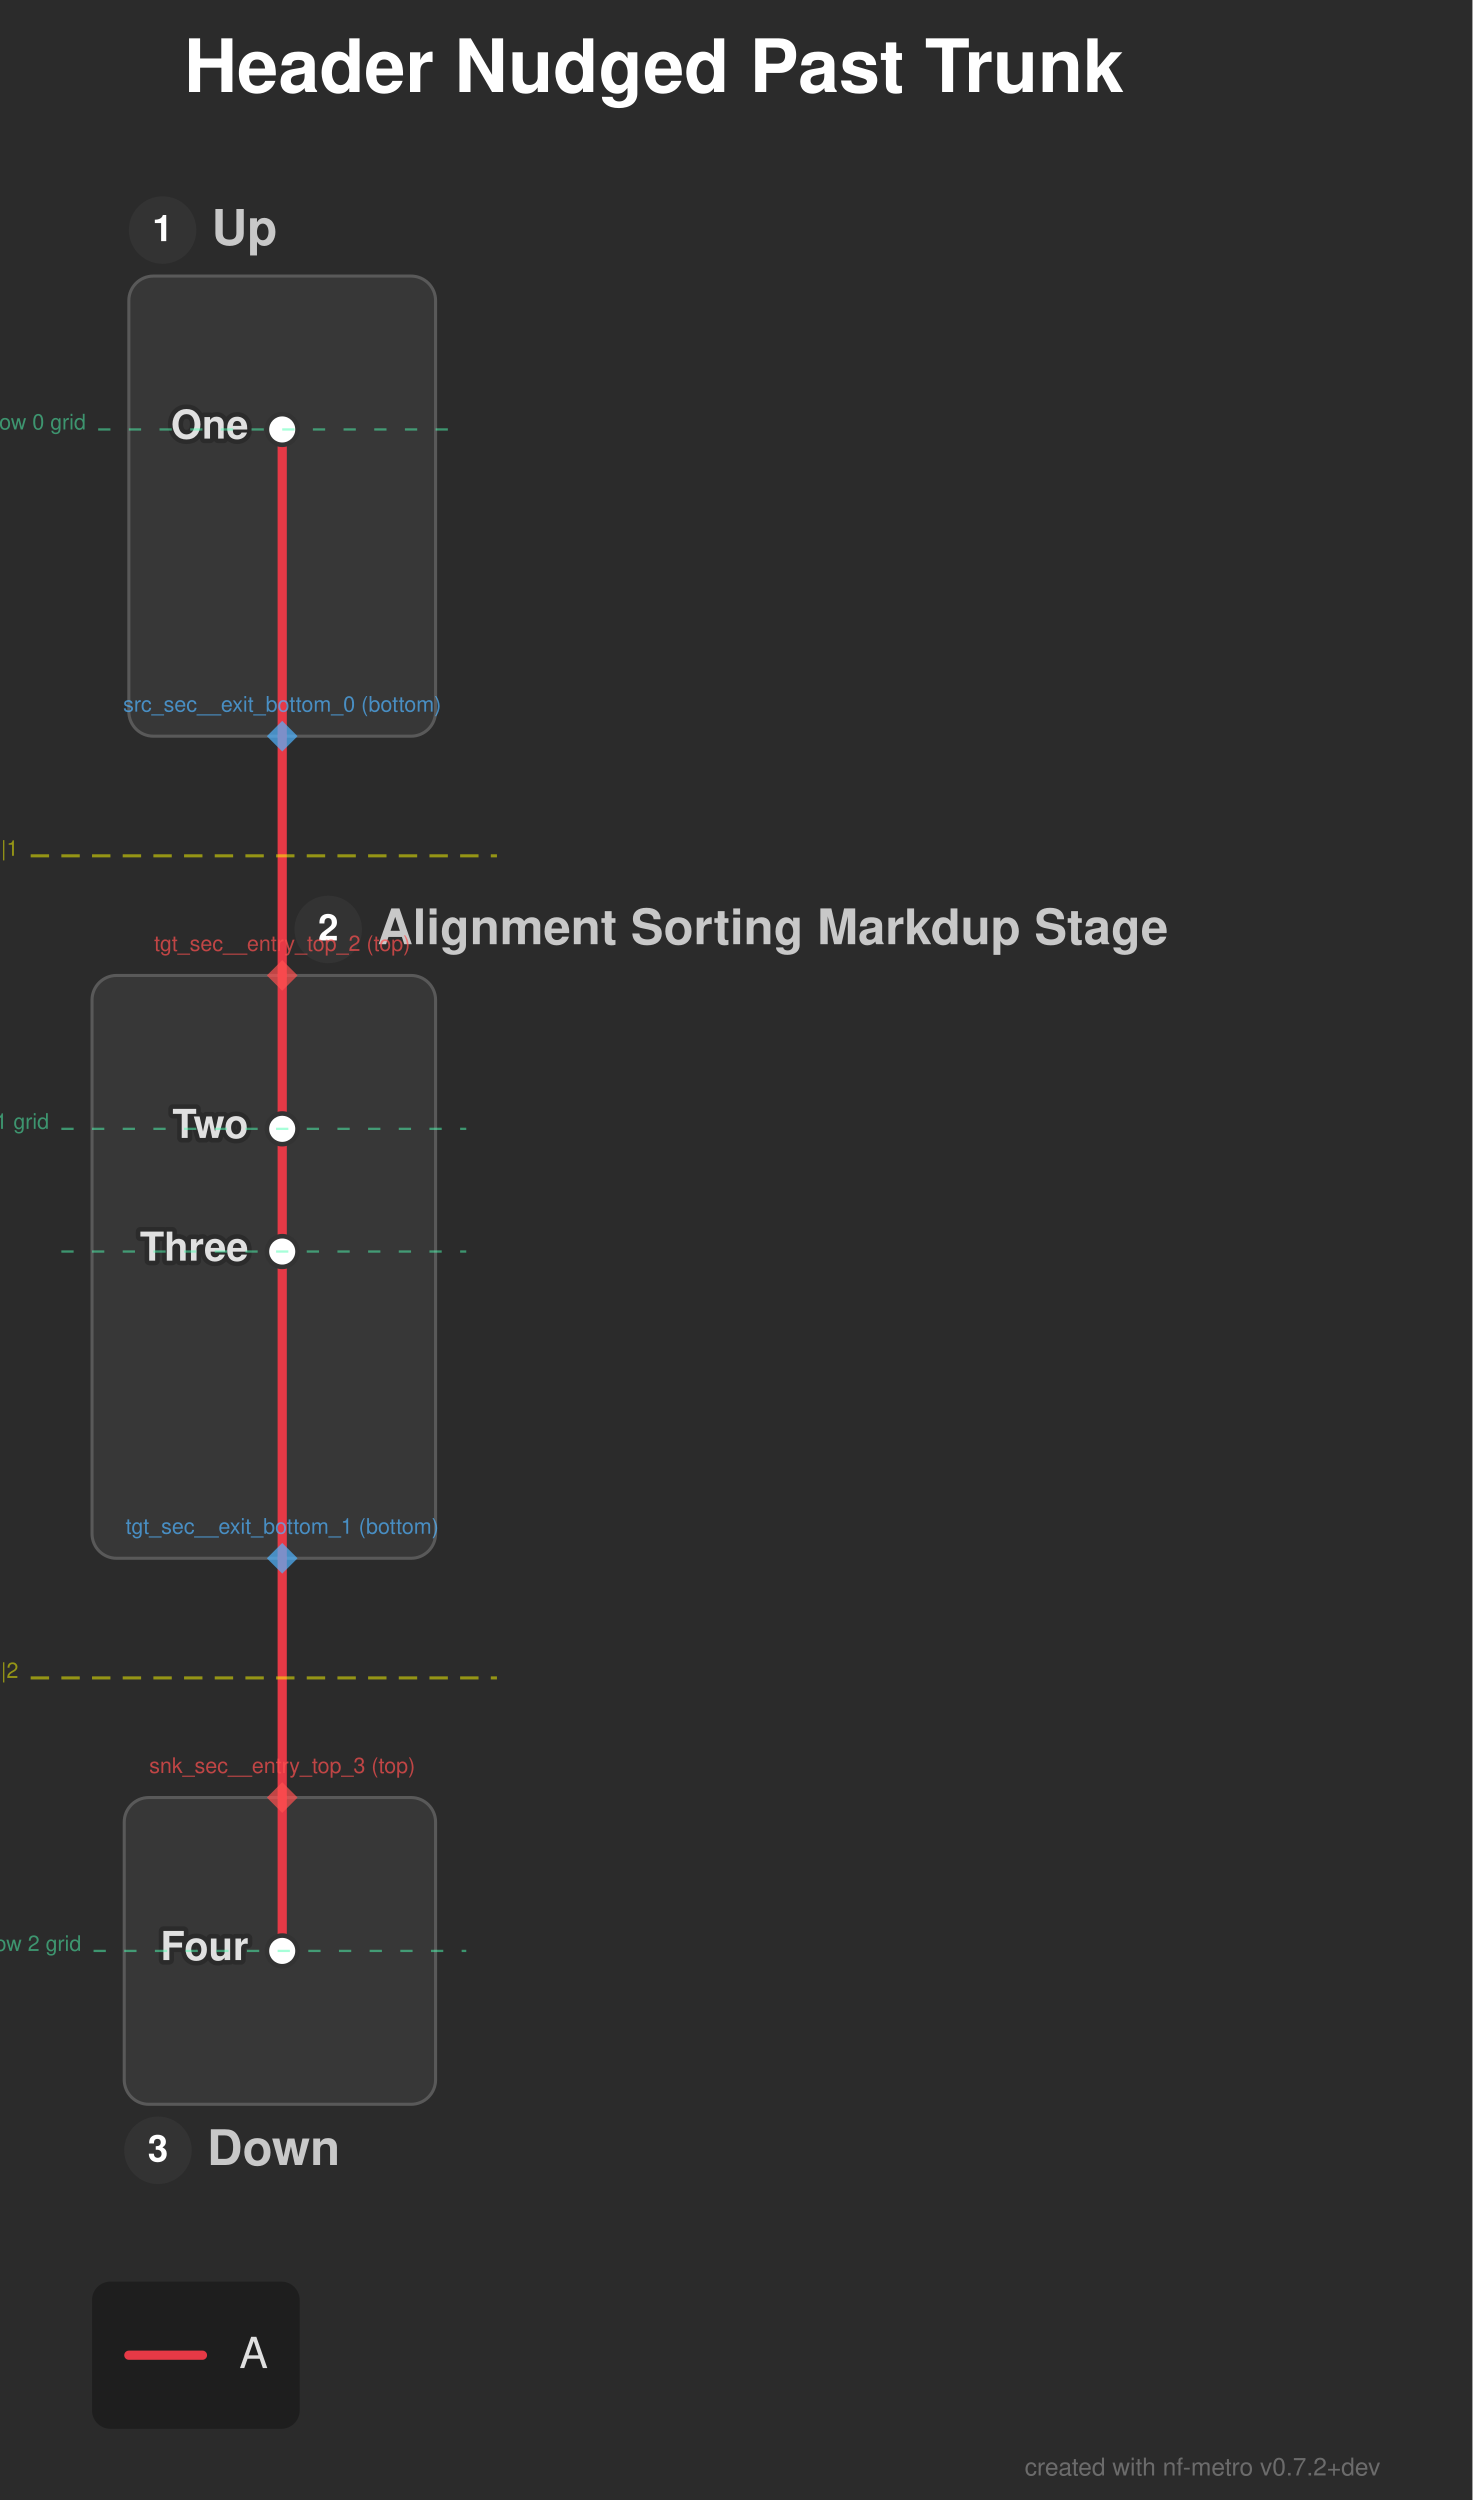
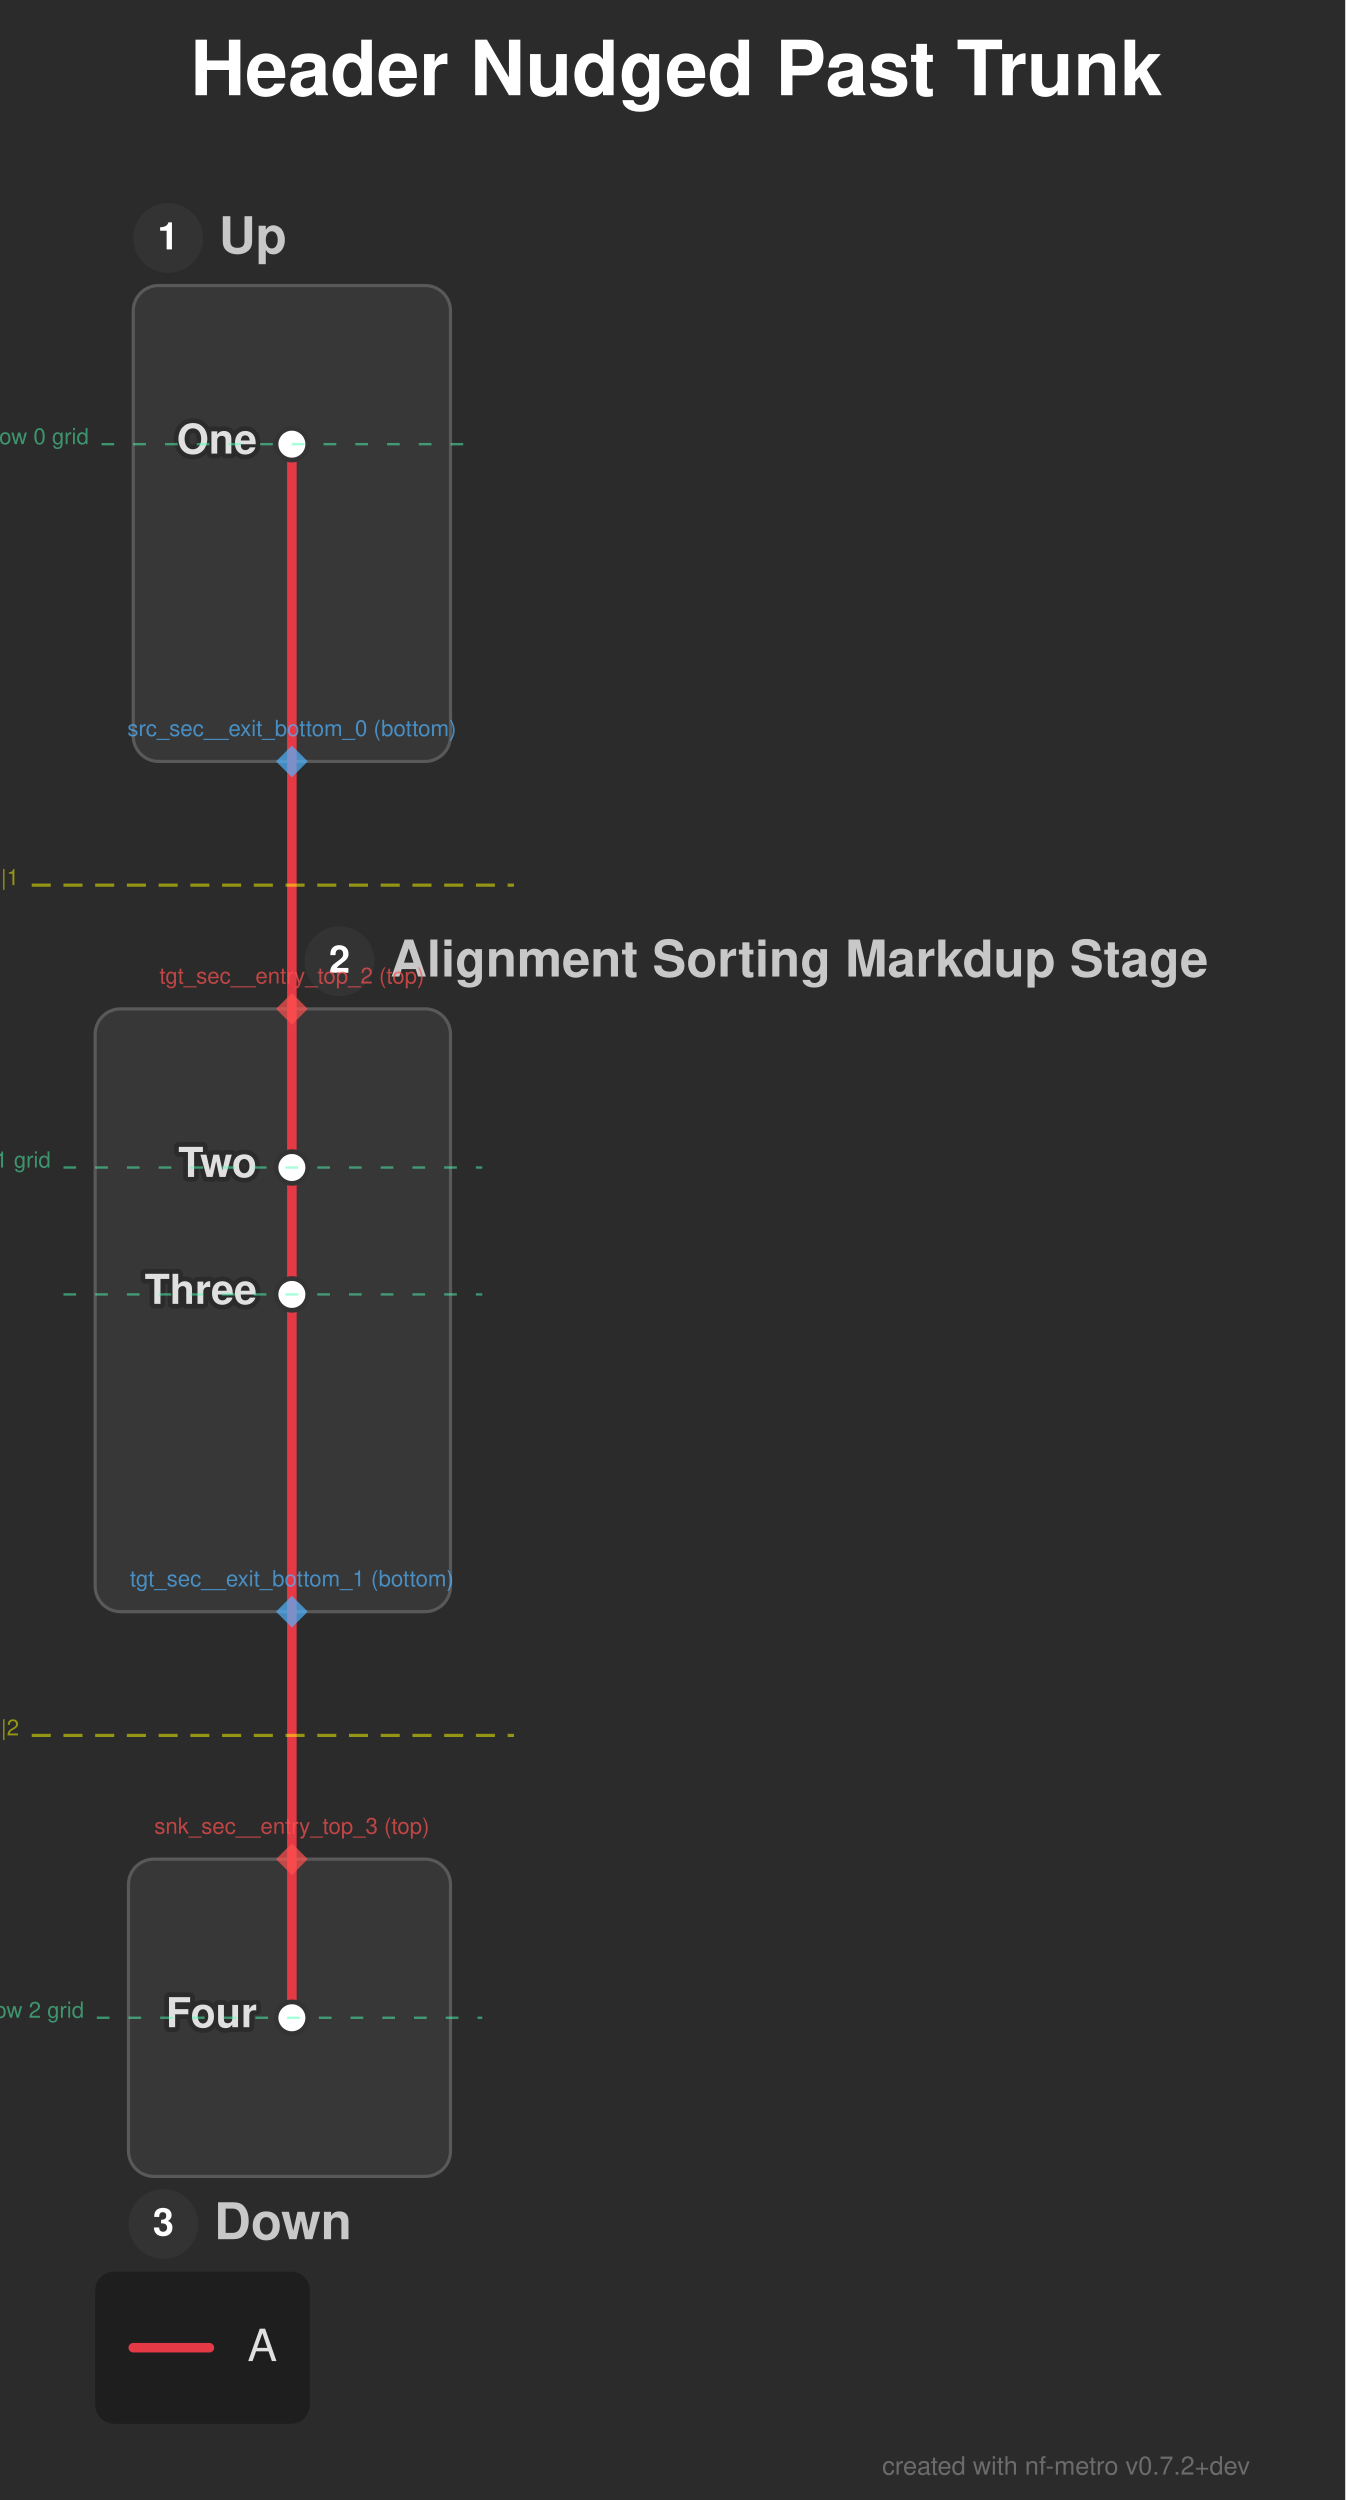
- <svg xmlns="http://www.w3.org/2000/svg" width="480" height="815" viewBox="0 0 480 815">
+ <svg xmlns="http://www.w3.org/2000/svg" width="424" height="788" viewBox="0 0 424 788">
  <defs>
</defs>
  <style>.nf-metro-bg { fill: var(--nfm-bg, #2b2b2b); }
.nf-metro-title { fill: var(--nfm-title-color, #ffffff); }
.nf-metro-station-label { fill: var(--nfm-label-color, #e0e0e0); }
.nf-metro-section-box { fill: var(--nfm-section-fill, #373737); stroke: var(--nfm-section-stroke, #595959); }
.nf-metro-section-label { fill: var(--nfm-section-label-color, #c8c8c8); }
.nf-metro-group-label { fill: var(--nfm-section-label-color, #c8c8c8); }
.nf-metro-group-underline { stroke: var(--nfm-section-label-color, #c8c8c8); }
.nf-metro-legend-bg { fill: var(--nfm-legend-bg, rgba(0, 0, 0, 0.3)); }
.nf-metro-legend-text { fill: var(--nfm-legend-text-color, #e0e0e0); }</style>
-   <rect x="0" y="0" width="480" height="815" fill="#2b2b2b" class="nf-metro-bg" />
+   <rect x="0" y="0" width="424" height="788" fill="#2b2b2b" class="nf-metro-bg" />
  <text x="60.0" y="30.0" font-size="24.0" fill="#ffffff" font-family="'Helvetica Neue', Helvetica, Arial, sans-serif" font-weight="bold" class="nf-metro-title">Header Nudged Past Trunk</text>
  <rect x="42.0" y="90.0" width="100.0" height="150.0" rx="8" ry="8" fill="#373737" stroke="#595959" stroke-width="1.0" class="nf-metro-section-box" data-section-id="src_sec" data-section-lines="a" />
  <circle cx="53.0" cy="75.0" r="11" fill="#333333" class="nf-metro-section-num-circle" data-section-id="src_sec" />
  <text x="53.0" y="75.0" font-size="12" fill="#ffffff" font-family="'Helvetica Neue', Helvetica, Arial, sans-serif" font-weight="bold" text-anchor="middle" dy="0.3em" data-section-id="src_sec">1</text>
  <text x="69.0" y="75.0" font-size="16.0" fill="#c8c8c8" font-family="'Helvetica Neue', Helvetica, Arial, sans-serif" font-weight="bold" dy="0.3em" class="nf-metro-section-label" data-section-id="src_sec">Up</text>
  <rect x="30.0" y="318.0" width="112.0" height="190.0" rx="8" ry="8" fill="#373737" stroke="#595959" stroke-width="1.0" class="nf-metro-section-box" data-section-id="tgt_sec" data-section-lines="a" />
  <circle cx="107.0" cy="303.0" r="11" fill="#333333" class="nf-metro-section-num-circle" data-section-id="tgt_sec" />
  <text x="107.0" y="303.0" font-size="12" fill="#ffffff" font-family="'Helvetica Neue', Helvetica, Arial, sans-serif" font-weight="bold" text-anchor="middle" dy="0.3em" data-section-id="tgt_sec">2</text>
  <text x="123.0" y="303.0" font-size="16.0" fill="#c8c8c8" font-family="'Helvetica Neue', Helvetica, Arial, sans-serif" font-weight="bold" dy="0.3em" class="nf-metro-section-label" data-section-id="tgt_sec">Alignment Sorting Markdup Stage</text>
  <rect x="40.5" y="586.0" width="101.5" height="100.0" rx="8" ry="8" fill="#373737" stroke="#595959" stroke-width="1.0" class="nf-metro-section-box" data-section-id="snk_sec" data-section-lines="a" />
  <circle cx="51.5" cy="701.0" r="11" fill="#333333" class="nf-metro-section-num-circle" data-section-id="snk_sec" />
  <text x="51.5" y="701.0" font-size="12" fill="#ffffff" font-family="'Helvetica Neue', Helvetica, Arial, sans-serif" font-weight="bold" text-anchor="middle" dy="0.3em" data-section-id="snk_sec">3</text>
  <text x="67.5" y="701.0" font-size="16.0" fill="#c8c8c8" font-family="'Helvetica Neue', Helvetica, Arial, sans-serif" font-weight="bold" dy="0.3em" class="nf-metro-section-label" data-section-id="snk_sec">Down</text>
  <path d="M92.0,368.0 L92.0,408.0" stroke="#e63946" stroke-width="3.0" stroke-linecap="round" class="metro-line-a" data-line-id="a" />
  <path d="M92.0,140.0 L92.0,240.0" stroke="#e63946" stroke-width="3.0" stroke-linecap="round" class="metro-line-a" data-line-id="a" />
  <path d="M92.0,318.0 L92.0,368.0" stroke="#e63946" stroke-width="3.0" stroke-linecap="round" class="metro-line-a" data-line-id="a" />
  <path d="M92.0,408.0 L92.0,508.0" stroke="#e63946" stroke-width="3.0" stroke-linecap="round" class="metro-line-a" data-line-id="a" />
  <path d="M92.0,586.0 L92.0,636.0" stroke="#e63946" stroke-width="3.0" stroke-linecap="round" class="metro-line-a" data-line-id="a" />
  <path d="M92.0,240.0 L92.0,318.0" stroke="#e63946" stroke-width="3.0" stroke-linecap="round" class="metro-line-a" data-line-id="a" />
  <path d="M92.0,508.0 L92.0,586.0" stroke="#e63946" stroke-width="3.0" stroke-linecap="round" class="metro-line-a" data-line-id="a" />
  <rect x="87.0" y="135.0" width="10.0" height="10.0" rx="5.0" ry="5.0" fill="#ffffff" stroke="#333333" stroke-width="1.5" class="nf-metro-station" data-station-id="s1" data-station-lines="a" data-station-label="One" data-section-id="src_sec" data-section-name="Up" />
  <rect x="87.0" y="363.0" width="10.0" height="10.0" rx="5.0" ry="5.0" fill="#ffffff" stroke="#333333" stroke-width="1.5" class="nf-metro-station" data-station-id="t1" data-station-lines="a" data-station-label="Two" data-section-id="tgt_sec" data-section-name="Alignment Sorting Markdup Stage" />
  <rect x="87.0" y="403.0" width="10.0" height="10.0" rx="5.0" ry="5.0" fill="#ffffff" stroke="#333333" stroke-width="1.5" class="nf-metro-station" data-station-id="t2" data-station-lines="a" data-station-label="Three" data-section-id="tgt_sec" data-section-name="Alignment Sorting Markdup Stage" />
  <rect x="87.0" y="631.0" width="10.0" height="10.0" rx="5.0" ry="5.0" fill="#ffffff" stroke="#333333" stroke-width="1.5" class="nf-metro-station" data-station-id="k1" data-station-lines="a" data-station-label="Four" data-section-id="snk_sec" data-section-name="Down" />
  <text x="81.0" y="368.0" font-size="13.0" fill="#2b2b2b" stroke="#2b2b2b" stroke-width="3.0" stroke-linejoin="round" font-family="'Helvetica Neue', Helvetica, Arial, sans-serif" font-weight="bold" aria-hidden="true" text-anchor="end" dominant-baseline="central">Two</text>
  <text x="81.0" y="368.0" font-size="13.0" fill="#e0e0e0" font-family="'Helvetica Neue', Helvetica, Arial, sans-serif" font-weight="bold" text-anchor="end" dominant-baseline="central" data-station-id="t1" class="nf-metro-station-label">Two</text>
  <text x="81.0" y="140.0" font-size="13.0" fill="#2b2b2b" stroke="#2b2b2b" stroke-width="3.0" stroke-linejoin="round" font-family="'Helvetica Neue', Helvetica, Arial, sans-serif" font-weight="bold" aria-hidden="true" text-anchor="end" dominant-baseline="central">One</text>
  <text x="81.0" y="140.0" font-size="13.0" fill="#e0e0e0" font-family="'Helvetica Neue', Helvetica, Arial, sans-serif" font-weight="bold" text-anchor="end" dominant-baseline="central" data-station-id="s1" class="nf-metro-station-label">One</text>
  <text x="81.0" y="636.0" font-size="13.0" fill="#2b2b2b" stroke="#2b2b2b" stroke-width="3.0" stroke-linejoin="round" font-family="'Helvetica Neue', Helvetica, Arial, sans-serif" font-weight="bold" aria-hidden="true" text-anchor="end" dominant-baseline="central">Four</text>
  <text x="81.0" y="636.0" font-size="13.0" fill="#e0e0e0" font-family="'Helvetica Neue', Helvetica, Arial, sans-serif" font-weight="bold" text-anchor="end" dominant-baseline="central" data-station-id="k1" class="nf-metro-station-label">Four</text>
  <text x="81.0" y="408.0" font-size="13.0" fill="#2b2b2b" stroke="#2b2b2b" stroke-width="3.0" stroke-linejoin="round" font-family="'Helvetica Neue', Helvetica, Arial, sans-serif" font-weight="bold" aria-hidden="true" text-anchor="end" dominant-baseline="central">Three</text>
  <text x="81.0" y="408.0" font-size="13.0" fill="#e0e0e0" font-family="'Helvetica Neue', Helvetica, Arial, sans-serif" font-weight="bold" text-anchor="end" dominant-baseline="central" data-station-id="t2" class="nf-metro-station-label">Three</text>
  <path d="M92.0,235.0 L97.0,240.0 L92.0,245.0 L87.0,240.0 Z" fill="rgba(80, 180, 255, 0.7)" stroke="none" />
  <text x="92.0" y="232.0" font-size="7" fill="rgba(80, 180, 255, 0.7)" font-family="'Helvetica Neue', Helvetica, Arial, sans-serif" text-anchor="middle" dominant-baseline="auto">src_sec__exit_bottom_0 (bottom)</text>
  <path d="M92.0,503.0 L97.0,508.0 L92.0,513.0 L87.0,508.0 Z" fill="rgba(80, 180, 255, 0.7)" stroke="none" />
  <text x="92.0" y="500.0" font-size="7" fill="rgba(80, 180, 255, 0.7)" font-family="'Helvetica Neue', Helvetica, Arial, sans-serif" text-anchor="middle" dominant-baseline="auto">tgt_sec__exit_bottom_1 (bottom)</text>
  <path d="M92.0,313.0 L97.0,318.0 L92.0,323.0 L87.0,318.0 Z" fill="rgba(255, 80, 80, 0.7)" stroke="none" />
  <text x="92.0" y="310.0" font-size="7" fill="rgba(255, 80, 80, 0.7)" font-family="'Helvetica Neue', Helvetica, Arial, sans-serif" text-anchor="middle" dominant-baseline="auto">tgt_sec__entry_top_2 (top)</text>
  <path d="M92.0,581.0 L97.0,586.0 L92.0,591.0 L87.0,586.0 Z" fill="rgba(255, 80, 80, 0.7)" stroke="none" />
  <text x="92.0" y="578.0" font-size="7" fill="rgba(255, 80, 80, 0.7)" font-family="'Helvetica Neue', Helvetica, Arial, sans-serif" text-anchor="middle" dominant-baseline="auto">snk_sec__entry_top_3 (top)</text>
  <path d="M10.0,279.0 L162.0,279.0" stroke="rgba(255, 255, 0, 0.5)" stroke-width="1" stroke-dasharray="6,4" />
  <path d="M10.0,547.0 L162.0,547.0" stroke="rgba(255, 255, 0, 0.5)" stroke-width="1" stroke-dasharray="6,4" />
  <text x="6.0" y="279.0" font-size="7" fill="rgba(255, 255, 0, 0.5)" font-family="'Helvetica Neue', Helvetica, Arial, sans-serif" text-anchor="end">row 0|1</text>
  <text x="6.0" y="547.0" font-size="7" fill="rgba(255, 255, 0, 0.5)" font-family="'Helvetica Neue', Helvetica, Arial, sans-serif" text-anchor="end">row 1|2</text>
  <path d="M32.0,140.0 L152.0,140.0" stroke="rgba(80, 255, 180, 0.5)" stroke-width="0.75" stroke-dasharray="4,6" />
  <text x="28.0" y="140.0" font-size="7" fill="rgba(80, 255, 180, 0.5)" font-family="'Helvetica Neue', Helvetica, Arial, sans-serif" text-anchor="end">row 0 grid</text>
  <path d="M20.0,368.0 L152.0,368.0" stroke="rgba(80, 255, 180, 0.5)" stroke-width="0.75" stroke-dasharray="4,6" />
  <text x="16.0" y="368.0" font-size="7" fill="rgba(80, 255, 180, 0.5)" font-family="'Helvetica Neue', Helvetica, Arial, sans-serif" text-anchor="end">row 1 grid</text>
  <path d="M20.0,408.0 L152.0,408.0" stroke="rgba(80, 255, 180, 0.5)" stroke-width="0.75" stroke-dasharray="4,6" />
  <path d="M30.5,636.0 L152.0,636.0" stroke="rgba(80, 255, 180, 0.5)" stroke-width="0.75" stroke-dasharray="4,6" />
  <text x="26.5" y="636.0" font-size="7" fill="rgba(80, 255, 180, 0.5)" font-family="'Helvetica Neue', Helvetica, Arial, sans-serif" text-anchor="end">row 2 grid</text>
-   <rect x="30.0" y="743.8" width="67.7" height="48.0" rx="6" ry="6" fill="rgba(0, 0, 0, 0.3)" class="nf-metro-legend-bg" />
-   <path d="M42.0,767.8 L66.0,767.8" stroke="#e63946" stroke-width="3.0" stroke-linecap="round" />
-   <text x="78.0" y="767.8" font-size="14.0" fill="#e0e0e0" font-family="'Helvetica Neue', Helvetica, Arial, sans-serif" dy="0.3em" class="nf-metro-legend-text">A</text>
-   <text x="450.0" y="807.0" font-size="8" fill="rgba(150, 150, 150, 0.6)" font-family="'Helvetica Neue', Helvetica, Arial, sans-serif" text-anchor="end">created with nf-metro v0.7.2+dev</text>
+   <rect x="30.0" y="716.0" width="67.7" height="48.0" rx="6" ry="6" fill="rgba(0, 0, 0, 0.3)" class="nf-metro-legend-bg" />
+   <path d="M42.0,740.0 L66.0,740.0" stroke="#e63946" stroke-width="3.0" stroke-linecap="round" />
+   <text x="78.0" y="740.0" font-size="14.0" fill="#e0e0e0" font-family="'Helvetica Neue', Helvetica, Arial, sans-serif" dy="0.3em" class="nf-metro-legend-text">A</text>
+   <text x="394.0" y="780.0" font-size="8" fill="rgba(150, 150, 150, 0.6)" font-family="'Helvetica Neue', Helvetica, Arial, sans-serif" text-anchor="end">created with nf-metro v0.7.2+dev</text>
</svg>
